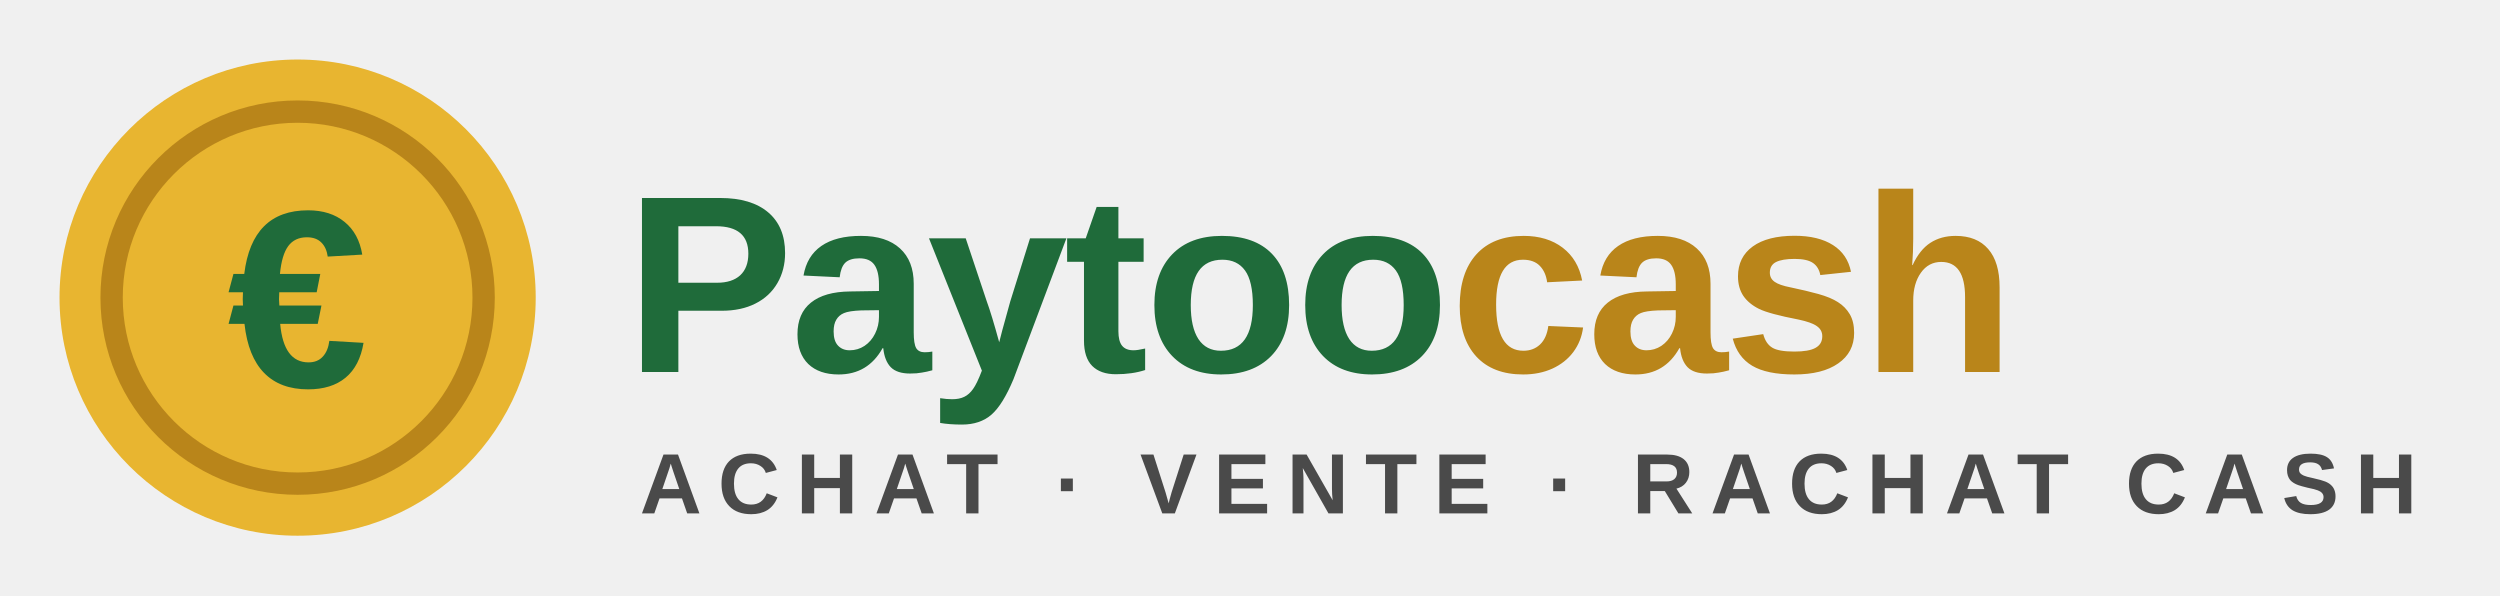
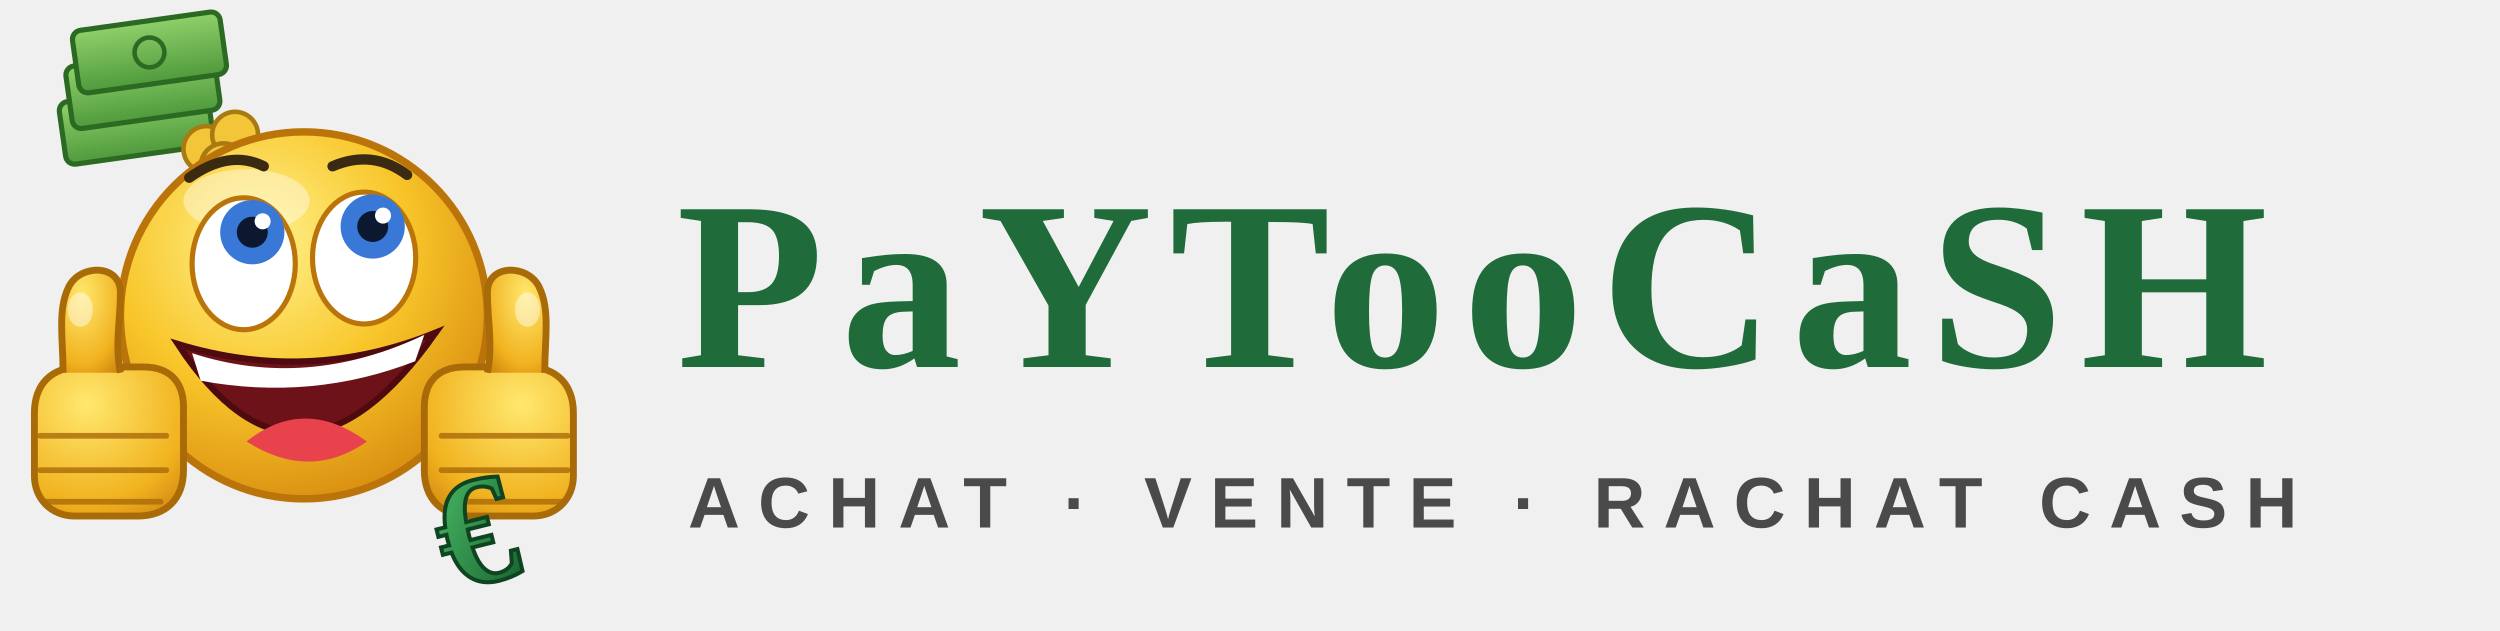
- <svg xmlns="http://www.w3.org/2000/svg" viewBox="0 0 336 80" width="336" height="80" role="img" aria-label="Paytoocash">
-   <circle cx="40" cy="40" r="32" fill="#E8B530" />
-   <circle cx="40" cy="40" r="25" fill="none" stroke="#B9851A" stroke-width="3" />
-   <text x="40" y="52" text-anchor="middle" font-family="Arial, Helvetica, sans-serif" font-size="34" font-weight="700" fill="#1F6B3A">€</text>
-   <text x="84" y="50" font-family="Arial, Helvetica, sans-serif" font-size="34" font-weight="800" letter-spacing="-0.5" fill="#1F6B3A">Paytoo<tspan fill="#B9851A">cash</tspan>
-   </text>
-   <text x="86" y="69" font-family="Arial, Helvetica, sans-serif" font-size="11.5" font-weight="700" letter-spacing="2.2" fill="#4A4A4A">ACHAT · VENTE · RACHAT CASH</text>
+ <svg xmlns="http://www.w3.org/2000/svg" viewBox="0 0 436 110" width="436" height="110" role="img" aria-label="PaYTooCaSH">
+   <defs>
+     <radialGradient id="pc-face" cx=".38" cy=".3" r=".8">
+       <stop offset="0" stop-color="#fff38f" />
+       <stop offset=".5" stop-color="#f8c62a" />
+       <stop offset="1" stop-color="#d4840c" />
+     </radialGradient>
+     <radialGradient id="pc-hand" cx=".35" cy=".25" r=".95">
+       <stop offset="0" stop-color="#ffe86e" />
+       <stop offset=".7" stop-color="#f1b21f" />
+       <stop offset="1" stop-color="#cf8410" />
+     </radialGradient>
+     <linearGradient id="pc-euro" x1="0" y1="0" x2="1" y2="1">
+       <stop offset="0" stop-color="#48b864" />
+       <stop offset="1" stop-color="#1a6632" />
+     </linearGradient>
+     <linearGradient id="pc-bill" x1="0" y1="0" x2="0" y2="1">
+       <stop offset="0" stop-color="#8fd06a" />
+       <stop offset="1" stop-color="#4f9a3c" />
+     </linearGradient>
+   </defs>
+   <g transform="translate(0 4)">
+     <g>
+       <g transform="translate(10 0)">
+         <g transform="rotate(-8 14 12)">
+           <rect x="0" y="12" width="26" height="11" rx="1.6" fill="url(#pc-bill)" stroke="#2c6a24" stroke-width=".9" />
+           <rect x="2" y="6" width="26" height="11" rx="1.6" fill="url(#pc-bill)" stroke="#2c6a24" stroke-width=".9" />
+           <rect x="4" y="0" width="26" height="11" rx="1.6" fill="url(#pc-bill)" stroke="#2c6a24" stroke-width=".9" />
+           <circle cx="17" cy="5.5" r="2.6" fill="none" stroke="#2c6a24" stroke-width=".8" />
+         </g>
+         <circle cx="26" cy="22" r="4" fill="#f3c63a" stroke="#a87b12" stroke-width=".8" />
+         <circle cx="31" cy="19.5" r="4" fill="#f3c63a" stroke="#a87b12" stroke-width=".8" />
+         <circle cx="29" cy="25" r="4" fill="#f3c63a" stroke="#a87b12" stroke-width=".8" />
+       </g>
+       <circle cx="53" cy="51" r="32" fill="url(#pc-face)" stroke="#bb740a" stroke-width="1.3" />
+       <ellipse cx="43" cy="31" rx="11" ry="5.5" fill="#fff" opacity=".4" />
+       <ellipse cx="42.5" cy="42" rx="9" ry="11.5" fill="#fff" stroke="#bb740a" stroke-width=".9" />
+       <ellipse cx="63.5" cy="41" rx="9" ry="11.5" fill="#fff" stroke="#bb740a" stroke-width=".9" />
+       <circle cx="44" cy="36.5" r="5.6" fill="#3a78d8" />
+       <circle cx="65" cy="35.5" r="5.6" fill="#3a78d8" />
+       <circle cx="44" cy="36.5" r="2.7" fill="#0c1730" />
+       <circle cx="65" cy="35.5" r="2.7" fill="#0c1730" />
+       <circle cx="45.8" cy="34.6" r="1.4" fill="#fff" />
+       <circle cx="66.8" cy="33.6" r="1.4" fill="#fff" />
+       <path d="M33 27q7-5 13-2M58 25q7-3 13 1.5" fill="none" stroke="#3b2a12" stroke-width="1.8" stroke-linecap="round" />
+       <path d="M31 56q21 32 45-2q-22 9-45 2z" fill="#6e1219" stroke="#4d0b10" stroke-width="1.1" />
+       <path d="M33.5 57.6q20 6.5 40.5-3.2l-1.6 4.6q-18 7-37.4 3.4z" fill="#fff" />
+       <path d="M43 73q10-8 21 0q-10 7-21 0z" fill="#e8434d" />
+       <g transform="translate(4 0) scale(1 1)">
+         <path d="M2 68c0-5 3-8 8-8h11c5 0 7 3 7 7v11c0 5-3 8-8 8H9c-4 0-7-3-7-7z" fill="url(#pc-hand)" stroke="#a96a08" stroke-width="1.2" />
+         <path d="M7 61c0-6-1-11 1-15c2-4 9-4 9 1c0 5-1 9 0 14" fill="url(#pc-hand)" stroke="#a96a08" stroke-width="1.2" stroke-linejoin="round" />
+         <path d="M3 72h22M3 78h22M4 83.5h20" stroke="#a96a08" stroke-width="1" stroke-linecap="round" opacity=".8" />
+         <ellipse cx="10" cy="50" rx="2.2" ry="3" fill="#fff" opacity=".45" />
+       </g>
+       <g transform="translate(102 0) scale(-1 1)">
+         <path d="M2 68c0-5 3-8 8-8h11c5 0 7 3 7 7v11c0 5-3 8-8 8H9c-4 0-7-3-7-7z" fill="url(#pc-hand)" stroke="#a96a08" stroke-width="1.2" />
+         <path d="M7 61c0-6-1-11 1-15c2-4 9-4 9 1c0 5-1 9 0 14" fill="url(#pc-hand)" stroke="#a96a08" stroke-width="1.2" stroke-linejoin="round" />
+         <path d="M3 72h22M3 78h22M4 83.5h20" stroke="#a96a08" stroke-width="1" stroke-linecap="round" opacity=".8" />
+         <ellipse cx="10" cy="50" rx="2.2" ry="3" fill="#fff" opacity=".45" />
+       </g>
+       <text x="76" y="97" font-family="Georgia, 'Times New Roman', serif" font-size="27" font-weight="700" fill="url(#pc-euro)" stroke="#0f4420" stroke-width=".7" transform="rotate(-14 86 88)">€</text>
+     </g>
+   </g>
+   <text x="118" y="64" font-family="Georgia, 'Times New Roman', serif" font-size="42" font-weight="700" letter-spacing="3" fill="#1f6b3a">PaYTooCaSH</text>
+   <text x="120" y="92" font-family="Arial, Helvetica, sans-serif" font-size="12.5" font-weight="700" letter-spacing="3.2" fill="#4a4a4a">ACHAT · VENTE · RACHAT CASH</text>
</svg>
